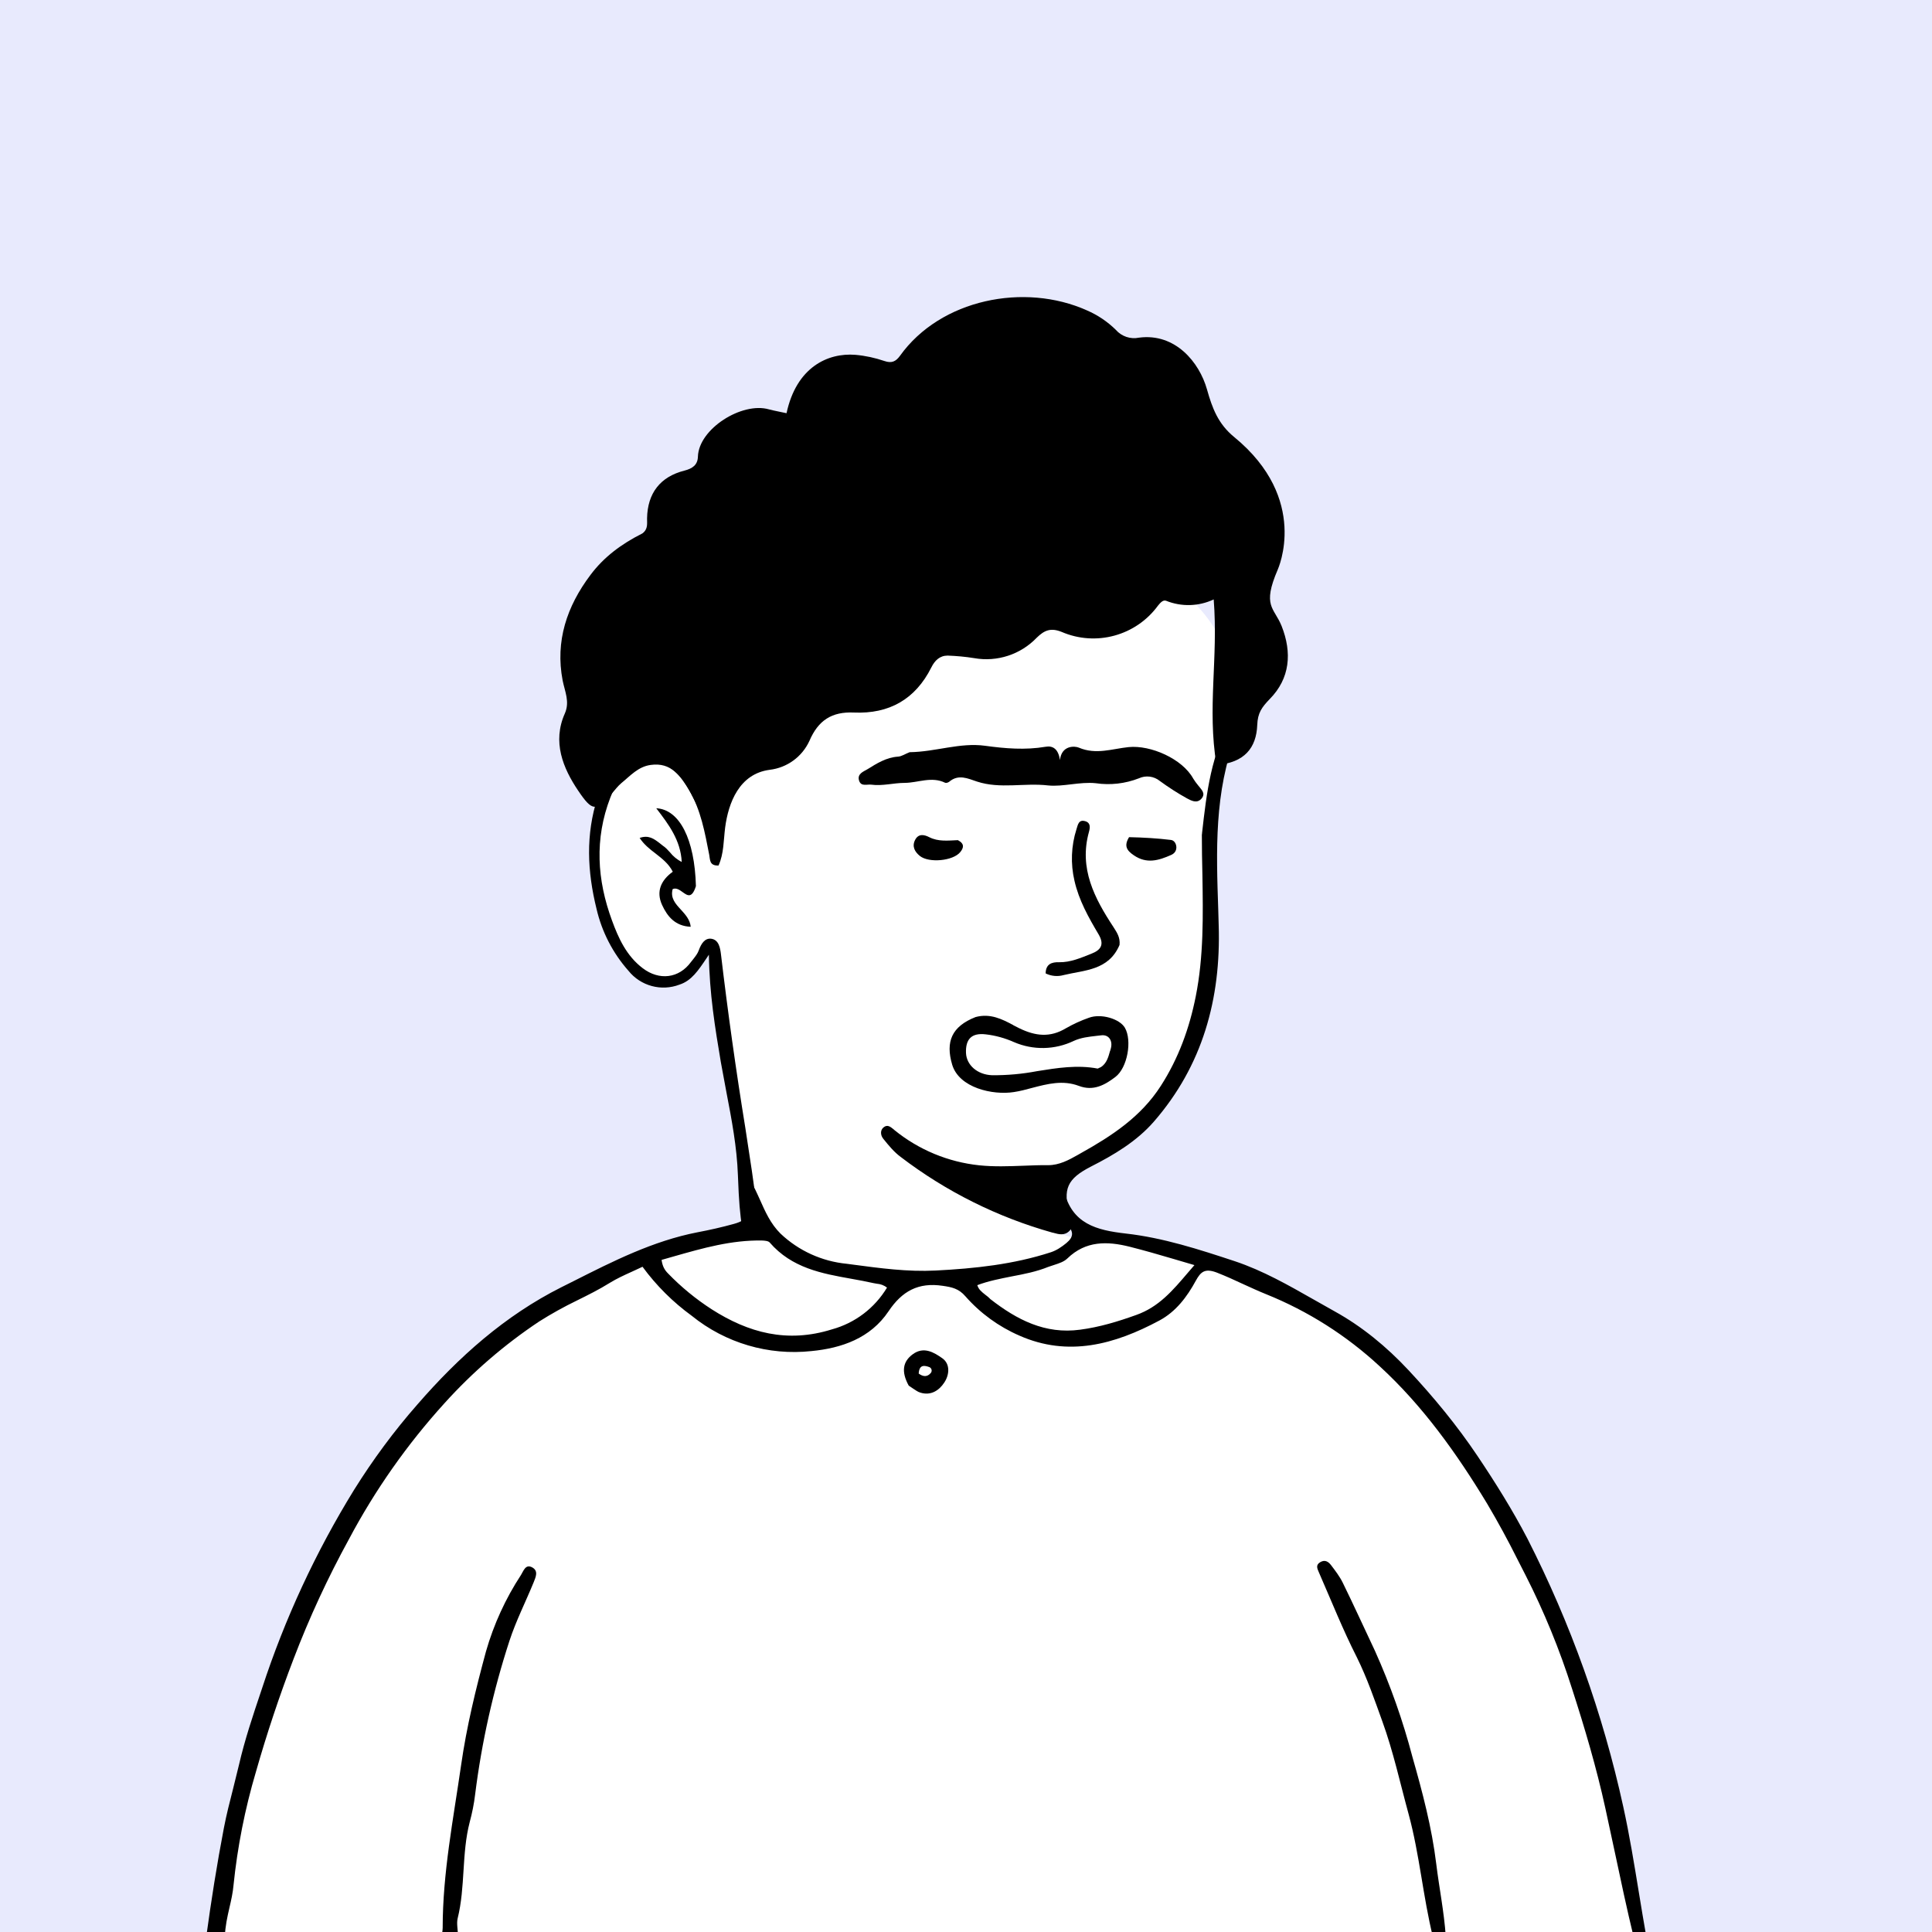
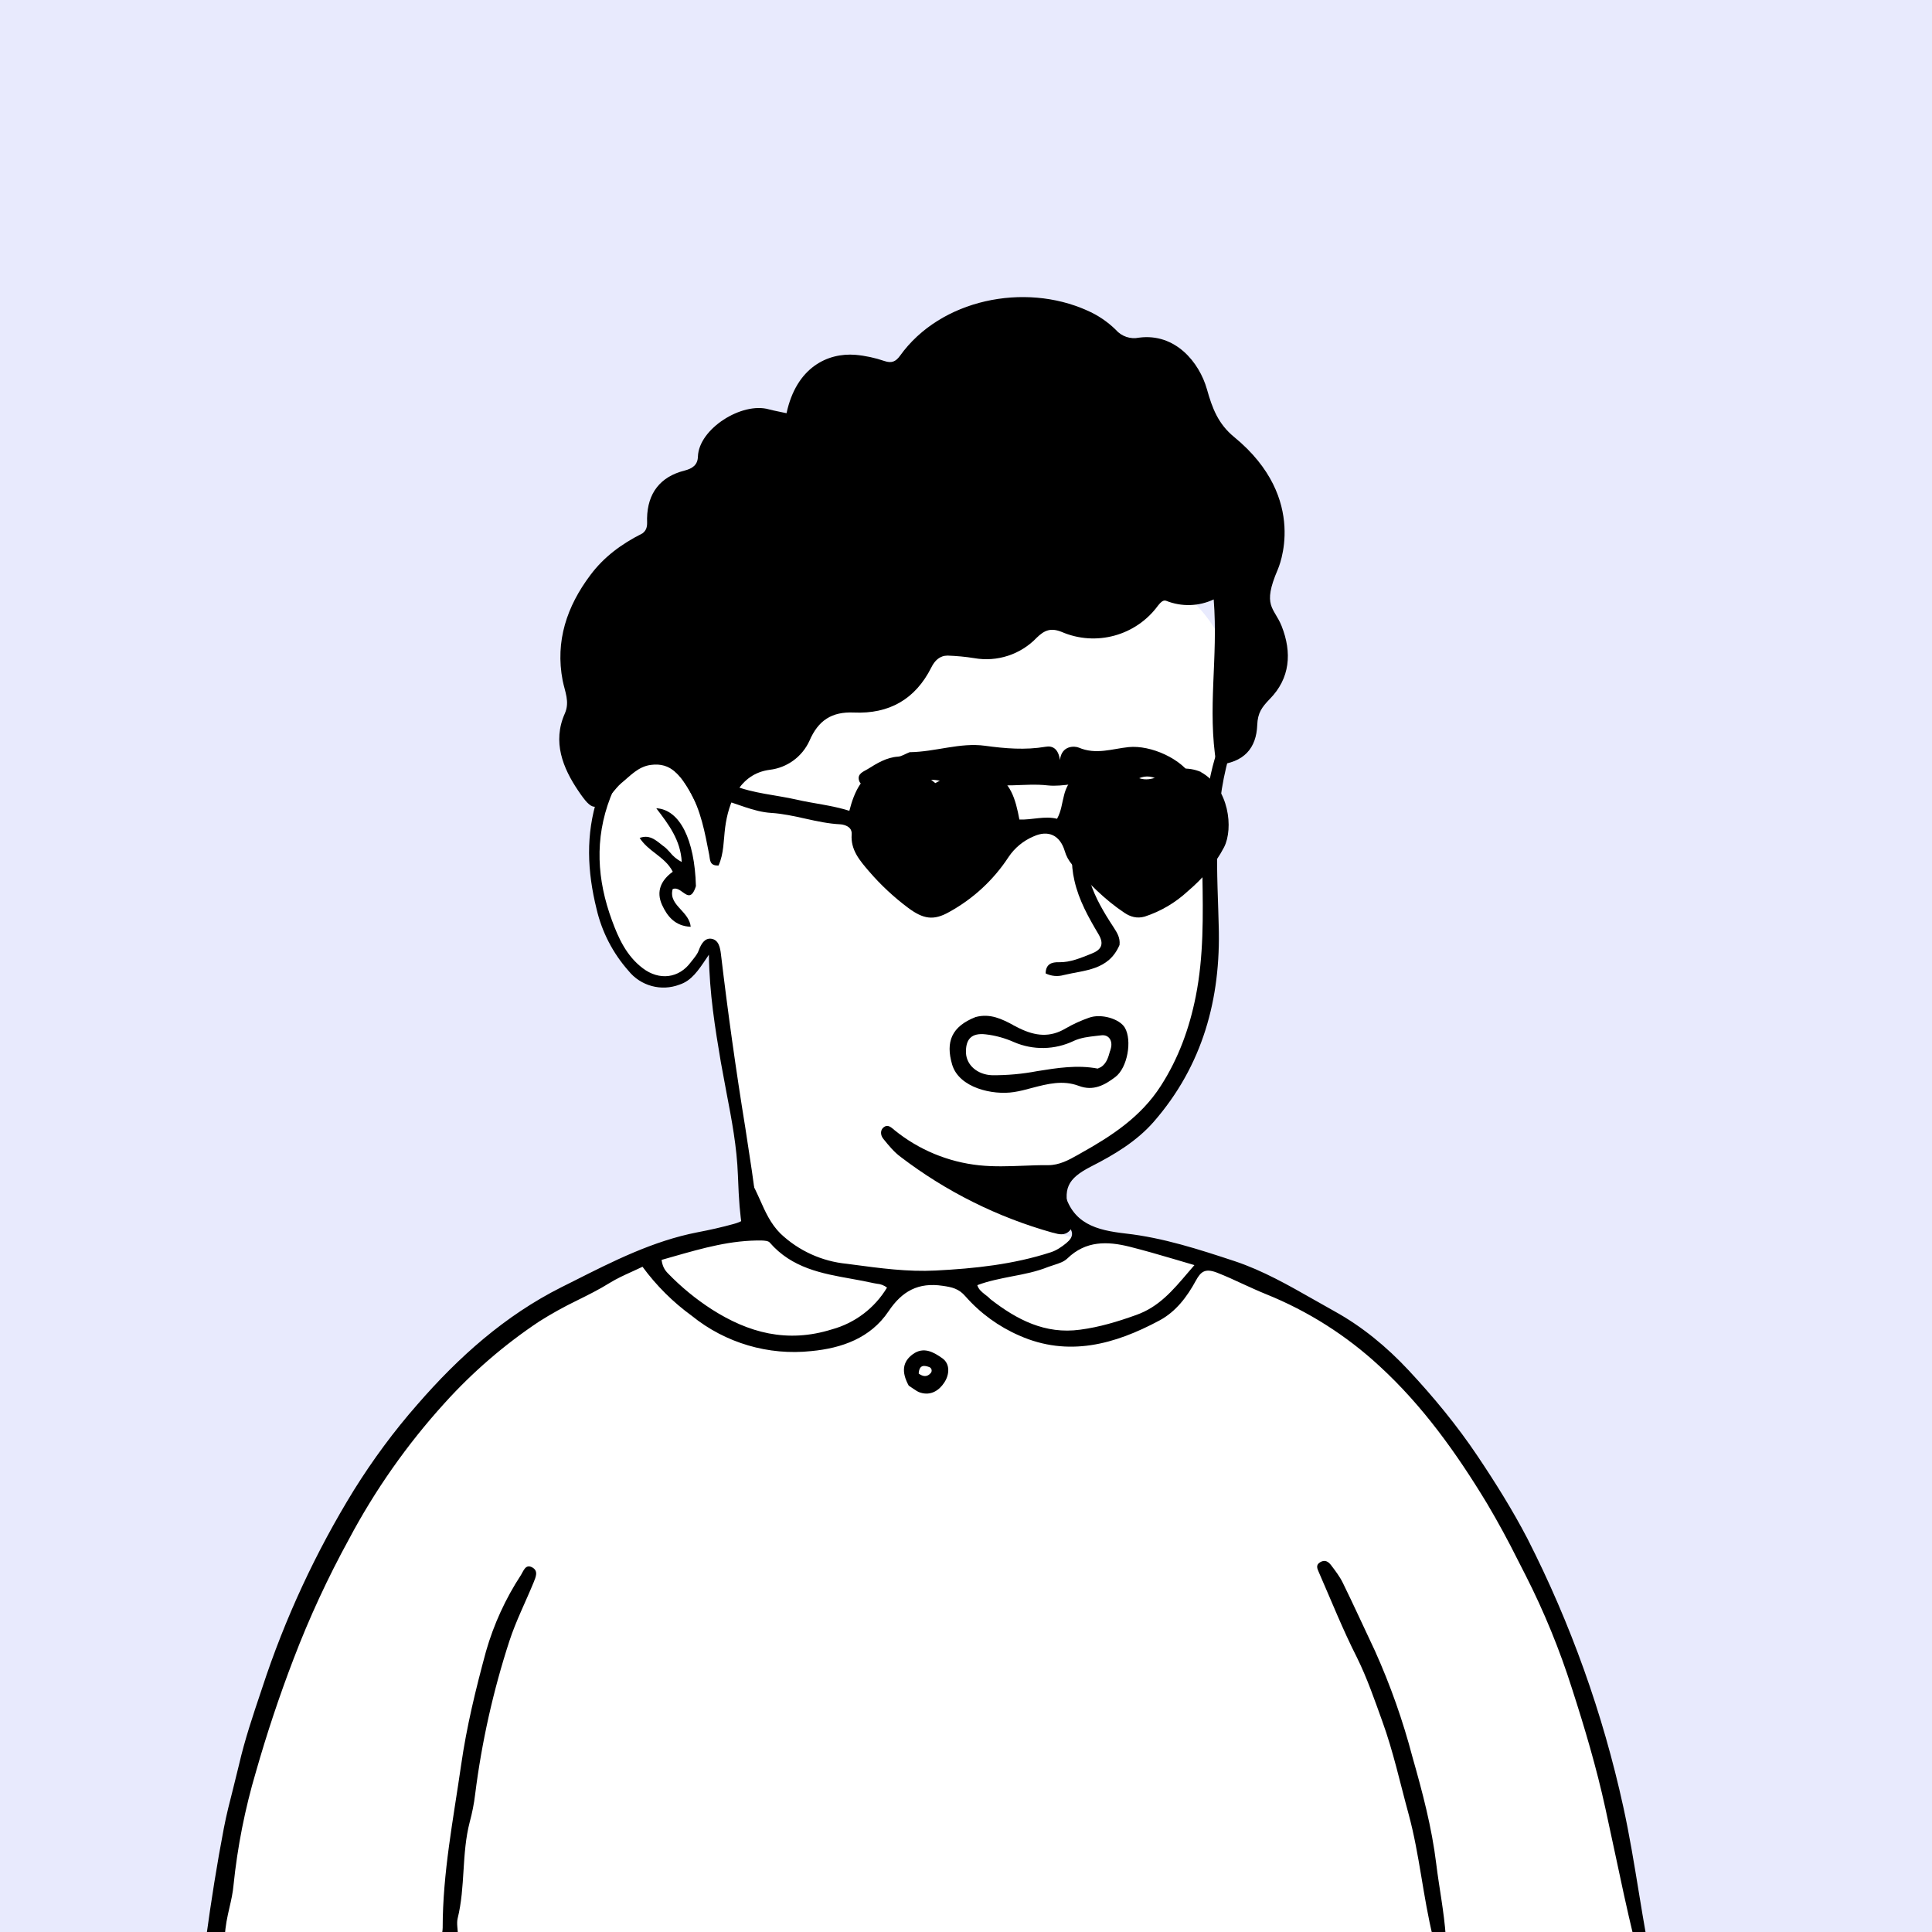
<svg xmlns="http://www.w3.org/2000/svg" viewBox="0 0 1744 1744" fill="none" shape-rendering="auto">
  <mask id="viewboxMask">
    <rect width="1744" height="1744" rx="0" ry="0" x="0" y="0" fill="#fff" />
  </mask>
  <g mask="url(#viewboxMask)">
    <rect fill="#e8eafd" width="1744" height="1744" x="0" y="0" />
    <g transform="translate(531 487)">
      <path d="M554 727.7c-99.2 297-363.8 388.6-503.7 19.8-19.3-50.7 31-69.5 66.2-91.9 24.1-15.3 36.8-28.5 35.3-42.2-7-64.4-36.9-243.8-36.9-243.8l-3-5.8s.7-1.6-2.2 1.2c-3 3-9.9 34.2-37 34.2-24.5 0-49.2-10.9-61-86.3C7.2 285.6 9.6 214 40 201c12.5-5.3 24-7.2 35.2-.8 11.3 6.4-13-22 112-126C268.4 6.4 396.7-3.5 448.5 8 500.3 19.5 552 44.8 574.9 98.5c27.8 65-25.9 114.3-14 262.5-2.2 53.6.8 171.2-146.6 210.6-28 7.5-19.3 48.4 22.7 58.4 67 21 117 72.3 117 97.9" fill="#fff" />
      <path fill-rule="evenodd" clip-rule="evenodd" d="m554 266.2.1-1.4c4.1-36.4 8.2-71.7 27.1-103.4 6.5 4.4 5.7 10 3.7 15.2-19.9 51.2-18 104.4-16.2 157.6l.4 14c2.1 66.4-14.5 126.8-58.7 177.5-15.4 17.6-35.8 29.8-56.5 40.3-21.4 11-25.9 20.1-19.2 43.6l.8 2.6c1.4 3.9 2.8 7.9-1 11.8-4.5 4.6-9.5 3.3-14.8 1.8l-.6-.1a406.4 406.4 0 0 1-137-68.3c-6-4.4-10.8-10.3-15.5-16.1l-.3-.4c-2.5-3-3-7.8.5-10.4 3.3-2.5 5.8-.5 8.7 1.8l1 .9a145.5 145.5 0 0 0 76.3 31.7c13.4 1.4 26.6.9 40 .4 7.4-.3 14.8-.6 22.3-.5 10.2 0 18.7-4.7 26.7-9.2l2.8-1.6c27.8-15.5 54.3-32.8 72.2-60.7 16.1-25 25.9-52.2 31.6-80.9 7.2-36.1 6.6-72.7 6-109.8-.3-12-.5-24.2-.5-36.4ZM50.6 190.8c21.9-1.7 34 11.2 44.3 26.3a140.4 140.4 0 0 1 22.4 61.5c.5 3.7 1 7.6-1.2 11.3-4.5.6-4.9-3-5-5.6-.5-20.7-9.7-38.7-18.9-56.1-6.6-12.5-16.2-24.6-31.4-27.6-17.2-3.5-33 12-40.8 32.2-14.5 37.6-12 74.6 1.4 111 5.8 15.9 13.1 32.1 27.8 43.2 14.8 11.3 32.7 9.3 43.6-5.7l2-2.5c2-2.6 4-5.1 5-8 2.1-5.8 5.4-11.2 11.3-10.4 6.8 1 8 8.3 8.7 14a3661 3661 0 0 0 22 156.7l5.9 38.8c2.6 17.1 5.6 41.7 3.6 52.1a28 28 0 0 0-.3 2.2c-.4 2.8-.6 5-4.2 5.5-4.9.8-7-2-7.7-6.4-2.3-17-3-23.6-4-49.6-.9-25.2-5.6-50-10.4-74.9l-5-27c-5.2-30.8-10.3-62-10.8-97l-2 3c-7.6 11.3-13.7 20.5-24.5 24a40.5 40.5 0 0 1-46.1-12.5 127.8 127.8 0 0 1-28.8-55.8c-8.4-34-9.9-67.1.9-100.6 5.2-16.1 23.7-44.7 42.2-42Zm34.6 127.5c4.4 3.2 8.4 6 12-5.4-1.1-42.2-14.7-69.2-35.8-70.3 11.2 14.6 22 28.8 23 48.5a32.3 32.3 0 0 1-10.7-8.8c-2-2.2-4-4.4-6.5-6l-3-2.4c-4.8-3.6-9.7-7.4-17.8-4.5 3.8 5.8 9 10 14.3 14 6 4.7 12 9.3 15.6 16.5-10.6 7.7-15.2 17.7-9.7 29.9 4.8 10.5 11.9 19.2 25.9 19.8-.6-6.3-4.7-10.9-8.8-15.4-5-5.4-9.7-10.6-7.5-18.6 3.2-1.5 6.2.7 9 2.7Z" fill="#000" />
    </g>
    <g transform="translate(178 1057)">
      <path d="M1303 692 16 688.7S53.5 481.5 111 360C236.9 93.7 489.4 44.3 511.3 56.7c32 18 62.3 40.7 151.4 40.7 91.1 0 148.8-39.5 148.8-39.5s135.3 32.3 200.6 69.5c83.1 47.4 177 187 220.2 295.9 46 115.6 70.7 268.7 70.7 268.7Z" fill="#fff" />
      <path fill-rule="evenodd" clip-rule="evenodd" d="M1296.8 692c-6.3-26-11.8-51.9-17.3-77.9l-8.4-39c-8-36.6-18.6-72.3-30-107.6a678.2 678.2 0 0 0-42.1-102.8l-7-13.7a802.4 802.4 0 0 0-27.6-50.7c-27.4-45.3-58.1-88.3-97-124a334.8 334.8 0 0 0-102.4-65c-7-2.8-13.8-6-20.7-9.1-7.9-3.7-15.8-7.3-24-10.5-10.6-4-14.4-.7-18.8 7.3-8 14.7-18 28-32.9 36-40.3 21.6-82.3 33.2-126.5 13.6a138 138 0 0 1-48.6-35.4c-6-7-12.2-8.3-20.5-9.5-22-3.3-36.7 4.7-49 23.1-16.3 24.2-42.3 33.2-69.5 35.8a146.6 146.6 0 0 1-108-31.8A203.2 203.2 0 0 1 402 86.5l-9.7 4.5c-6.9 3.1-13.6 6.2-19.8 10-9.6 6-19.7 11-29.8 16a347.3 347.3 0 0 0-34 18.9 454.4 454.4 0 0 0-85.4 73.7 604 604 0 0 0-86.3 122.8 869 869 0 0 0-50 108.1 1216.5 1216.5 0 0 0-34 102 562 562 0 0 0-20.2 102.2c-.6 6.8-2.1 13.6-3.7 20.4-1.9 8.3-3.8 16.8-4.1 25.8-5.5 1-10.6 1-16.9 1 4.5-32.9 9.7-66 16-98.8 2.3-12 5.3-23.7 8.3-35.4l5.3-21.5c5.2-22.6 12.6-44.6 20-66.6l.9-2.7a836.3 836.3 0 0 1 83-179c17-27.2 36-53 57.1-77 37.3-43 79.1-80.3 130-105.9l10.8-5.4c36-18.2 72-36.4 112-44.2 11.1-2.1 22.2-4.6 33-7.6 12.7-3.5 15.2-9.1 10.3-21.1l-1-2.2c-.7-1.6-1.4-3.3-1.7-5v-.4c-.6-3.6-1.2-7.8 3.8-8.9 4.3-1 5.5 1.6 7 5l.6 1.1c1.6 3.2 3 6.5 4.5 9.7 4.8 10.8 9.6 21.7 18.6 30.6a101 101 0 0 0 59.7 27.2l5.3.7c24.8 3.3 49.7 6.7 75 5.4 35.3-1.8 70.2-5.5 104-16.5 5.2-1.7 9.7-4.8 14-8.3 7-5.8 6.5-10.6.5-16.8-8.9-9.2-11-20.6-10.3-32.6 4-1.5 7-.5 7.6 1.8 7 30.4 29.6 36 55.8 39 33.8 3.8 66.1 14.3 98.5 25 25.4 8.5 48.3 21.6 71.2 34.6l18.6 10.5c25 13.8 47.2 32.1 66.9 53.2 22.7 24.3 43.9 50 62.4 77.6 16.1 24 31.5 48.6 45 74.5a1007.4 1007.4 0 0 1 86.5 242c5.6 25.4 9.8 51.3 14.1 77.5 2.2 13.2 4.3 26.4 6.7 39.7-3.2.9-6.7.9-11.2.9ZM573 143a83.8 83.8 0 0 0 49.7-37.7 17 17 0 0 0-9.2-3.5l-2.8-.5a470 470 0 0 0-19.9-3.9c-27-4.8-54-9.7-74-32.8-1.3-1.5-4.6-1.7-7-1.8-27.5-.5-53.4 6.9-79.4 14.3l-11.2 3.2c.8 5.6 2.6 9 5.8 12.2a224 224 0 0 0 39.6 32.5c32.9 21 67.9 30.7 108.4 18Zm224 .3c-31.6 4.3-57.1-9-81-27.6-1.6-1.7-3.3-3-4.9-4.2-3-2.4-5.7-4.5-6.9-8.4 10.1-3.8 20.6-5.8 31.1-7.9 11.2-2.1 22.4-4.3 33-8.6l5.4-1.8c4.3-1.4 8.7-2.8 11.8-5.8 16.7-16.2 36.2-15.6 56.2-10.6 13 3.3 26 7 39.5 11l19 5.6-5.6 6.5c-14.1 16.6-26.6 31.3-46.9 38.5-16.7 6-33.2 11-50.7 13.3Z" fill="#000" />
      <path d="M1115.6 692c-9.1-36.9-12.1-74.7-22-111.2-7.7-28.1-13.9-56.8-23.8-84-7-19.4-13.7-39-23-57.8-12.7-25-23.1-51.2-34.4-77-1.3-3-2.9-6.3 1.3-8.8 4.3-2.6 7.4-.5 9.8 2.6 3.8 5 7.8 10.2 10.6 15.9 10 20.4 19.4 41.1 29.1 61.6A612.7 612.7 0 0 1 1097 529c9 31.6 17.5 63.6 21.5 96.6 2.6 21.4 7 42.7 8.6 65.4-3.3 1-6.8 1-11.4 1ZM221.2 692c-.6-3 .4-5.8.4-8.7 0-49.6 9.6-98 16.6-146.7 5-35 13.3-69 22.5-102.9a253.5 253.5 0 0 1 31.6-69c2.3-3.6 4-10 10-6.9 6.1 3.2 3.2 9 1.4 13.6-7.2 17.6-15.9 34.7-21.8 52.7a748.3 748.3 0 0 0-31 138.7c-1 8.5-2.7 16.8-4.9 25-7.4 28.5-3.8 58.4-10.9 87-1.1 4.7.3 10.1.3 16.2-4.5 1-8.9 1-14.2 1Z" fill="#000" />
      <path fill-rule="evenodd" clip-rule="evenodd" d="M645.9 165.5c-9 6.6-10.5 15.7-3.6 28.3l4 2.7c2.3 1.5 4.3 3 6.5 3.6 9.5 3 17-2 21.6-9.1 4.7-7 5.5-16.9-1.9-22-7.3-5.1-16.6-10.9-26.6-3.5Zm5.4 17.4Zm0 0c3.8 2.8 7.6 3.4 10.9-.5a3.4 3.4 0 0 0-1.2-5.3c-4.4-1.6-9.2-2.6-9.7 5.8Z" fill="#000" />
    </g>
    <g transform="translate(266 207)">
      <path d="M313.9 274.5c5.3-4 4.1-9 4.2-13.6.4-22.7 11.9-37.6 33.8-43.1 7-1.8 11.9-5 12.1-12.6.8-25.2 39.8-49.6 64-42.7 5.3 1.4 10.7 2.3 16 3.5 8.9-41.5 37.2-54.7 62.2-52.7 9 .8 17.7 2.7 26.2 5.6 6.5 2.2 10.2.5 14-4.7C583 63 658.8 47.9 715.2 73.2a85.6 85.6 0 0 1 26 17.5 21.9 21.9 0 0 0 21 7.1c32.7-4.3 54.4 22.2 61.3 46.6 4.8 17.1 10.1 31.3 24.7 43.2 68.2 56 39.4 119 39.2 119.6-14.3 33.2-3.3 34 3.5 50.9 9.5 24 7.7 47.3-10.8 66-7.1 7.4-10.8 12.4-11.2 23.4-.8 20.4-11.4 34.1-36.8 36-8.5-51.8 1.7-95.7-2.5-149.4a53.8 53.8 0 0 1-43 1.2c-2.9-1-5.3 2-7.3 4.4a72.3 72.3 0 0 1-87 23.7c-10-4-15.7-1.3-22.4 5.2a63 63 0 0 1-56.5 18.5c-8-1.3-16-2-24-2.3-7 0-11.6 4.4-14.7 10.7-14.4 28.7-38 42.1-69.9 40.7-19.9-.9-32.2 7-40.2 25.7a45.3 45.3 0 0 1-35.8 26c-27.6 3.6-37.3 30-40.2 52-1.5 11.6-1.1 23.7-6 34.4-8.4.3-7.5-5.3-8.4-9.7-3.9-20-7.5-40.3-18-58.1-7.7-13-16.4-25.6-34.8-23-11.3 1.5-18.4 9.8-26.5 16.4-3.2 2.7-5.8 6.2-8.6 9.4-14.3 16.3-17.5 16.5-30.4-2.6-13.7-20.3-23.5-44-12-69.7 4.6-10.5 0-19.7-2-29.7-6.8-35.6 3.8-67 25.1-95.3 12.2-16.3 28-28 46.9-37.5Z" fill="#000" />
    </g>
    <g transform="translate(791 871)">
      <path d="M203 92.2c5.7-4 7-10.6 8.7-16.5 2-7-1.7-13-8.8-12-8.2 1-16.6 1.4-24.6 5a65 65 0 0 1-54 1.2c-8.1-3.7-16.7-6-25.5-7.1C86 61.3 80.5 67 81 79.5c.4 10.9 10.2 19.6 23.5 20.1 32 1.3 63.1-12.1 95.4-6 .4.1.8-.3 3-1.4Z" fill="#fff" />
      <path fill-rule="evenodd" clip-rule="evenodd" d="M123.6 54.3c-10-5.3-20.7-10.8-34-7.2C68.1 55.6 62.4 69.3 68.5 90c6.2 21 36.6 27.8 55.7 24.8 5.5-.8 11-2.3 16.6-3.8 13.8-3.6 27.6-7.2 42-1.8 13.1 5 23.4-.7 33-8 11-8.3 15.3-33 8.6-44.5-4.8-8.1-21.5-13-32.4-9a125 125 0 0 0-20.8 9.5c-14.3 8.6-27.5 7.1-42.1 0l-5.5-2.8ZM211 77.8c-1.5 5.4-3 11-8.1 14.4a62.1 62.1 0 0 0-3 1.4c-18.4-3.5-36.5-.6-54.6 2.3a208 208 0 0 1-40.8 3.7c-13.3-.5-23-9.2-23.5-20C80.5 67 86 61.2 98.8 62.7c8.8 1 17.4 3.4 25.5 7a65 65 0 0 0 54-1.1c6.6-3 13.4-3.7 20.2-4.5l4.4-.5c7.1-1 10.8 5 8.8 12l-.6 2.1Z" fill="#000" />
    </g>
    <g transform="translate(653 805)" />
    <g transform="translate(901 668)">
      <path d="M109.6 185c-9.9 23.2-31.7 22.6-50.5 27.2-5.4 1.5-11.1 1-16.2-1.5.1-8.5 5.5-10.3 12-10.1 10.5.2 19.9-4 29.3-7.7 8.5-3.3 12-8.2 6.4-17.6-9-15.2-17.7-30.6-21.7-48.3a87.5 87.5 0 0 1 1.8-46.4c1.3-4 1.9-9.1 8-7.3 5 1.5 4.3 5.9 3.3 9.6-9.2 33 5 60 22.2 86.1 3 4.8 6.1 9.1 5.4 16Z" fill="#000" />
    </g>
    <g transform="translate(610 680)">
      <path d="M409.2 75.7c13.1.3 25.4 1 37.7 2.5 3 .3 4.9 3.3 5 6.6 0 3.4-1.8 5.7-4.8 7-11.1 4.9-22 8.3-33.7.2-6.5-4.4-8.9-8.6-4.2-16.3ZM254.7 78.4c6.2 3.3 5.2 7 2.1 10.8-6.5 8-28.2 10-36.4 3.5-4.7-3.8-7.3-8.6-4.4-14.4 3-6 8.2-5 13-2.5 8 4 16.4 3 25.7 2.6Z" fill="#000" />
    </g>
-     <g transform="translate(610 680)" />
+     <g transform="translate(610 680)">
+       <path d="M474.1 17C499.7 31.2 503.5 68 495 84.7c-8 15.4-19.5 28.5-32.9 39.9a104.9 104.9 0 0 1-38.8 22.8c-7 2-13 .1-18.1-3.3-18.1-12-33.2-27.5-47.5-43.7-3-3.6-5.3-7.7-6.6-12.3-4.3-14.2-14.9-19.2-28.3-13a50.9 50.9 0 0 0-22.3 18.4 150.8 150.8 0 0 1-53.6 49.7c-14.2 8.1-23.5 6.4-37-3.6-13-9.7-24.9-20.8-35.4-33-8.4-9.8-16.8-19.4-15.7-33.5.3-4.6-2.5-7-6.5-8.3a14 14 0 0 0-3.7-.7c-21.3-1-41.3-9-62.6-10.3-16-1-30.9-8.7-46.5-12.6-4.5-1.2-8.7-3.8-13.2-4.6-6.5-1.2-7.8-5.5-9-11.6A65.5 65.5 0 0 1 52 29c18.3 7.3 38 8.5 57 12.8 15.5 3.6 31.5 5 47.7 10.1 4.5-17.5 11.5-32.7 29.6-40 19.9-8 33.2 3.2 48 15 15.2-8.1 31.4-17.3 49.7-9.8 18.4 7.4 22.8 24.7 26.2 42.7 11.6.4 22.8-3.5 34-.7 3.9-7 4.4-14.3 6.3-21.2a37.2 37.2 0 0 1 57.7-21.8c9.8 9 19 9.6 31.5 2.9a38.5 38.5 0 0 1 34.3-2.2Z" fill="#000" />
+     </g>
    <g transform="translate(774 657)">
      <path d="M47.1 22c23.6-.3 45.4-8.9 68.1-5.8 18.2 2.5 36.3 4 54.6.9 6.6-1.2 11.6 2 13 12 1.5-13.5 13.4-12.8 17.1-11.2 15.5 6.6 30.2 1 44.9-.5 20-2 48.5 10.6 58.3 28.4a52 52 0 0 0 4.4 6.1c2.8 3.7 7.3 7.2 3 12.1-4.1 4.6-9.2 1.7-13-.3C289 59 280.8 53.7 273 48a18 18 0 0 0-19-2.4 76.4 76.4 0 0 1-38.9 4.4c-14.4-1.5-29.5 3.4-43 2-21.5-2.5-43.2 3.4-64.2-3.5-8.4-2.8-16.7-6.9-25.1.2-.9.7-2.7 1.3-3.6.9-12.3-6-24.4 0-36.4.1-10.2 0-20.2 3-30.3 1.6-3.8-.5-9.2 2-11-3.6-2-6.2 4-8.2 7.5-10.3C17.4 32.2 26 26.7 36.7 26c3.2-.2 6.3-2.4 10.4-4Z" fill="#000" />
    </g>
    <g transform="translate(0 559)" />
  </g>
</svg>
